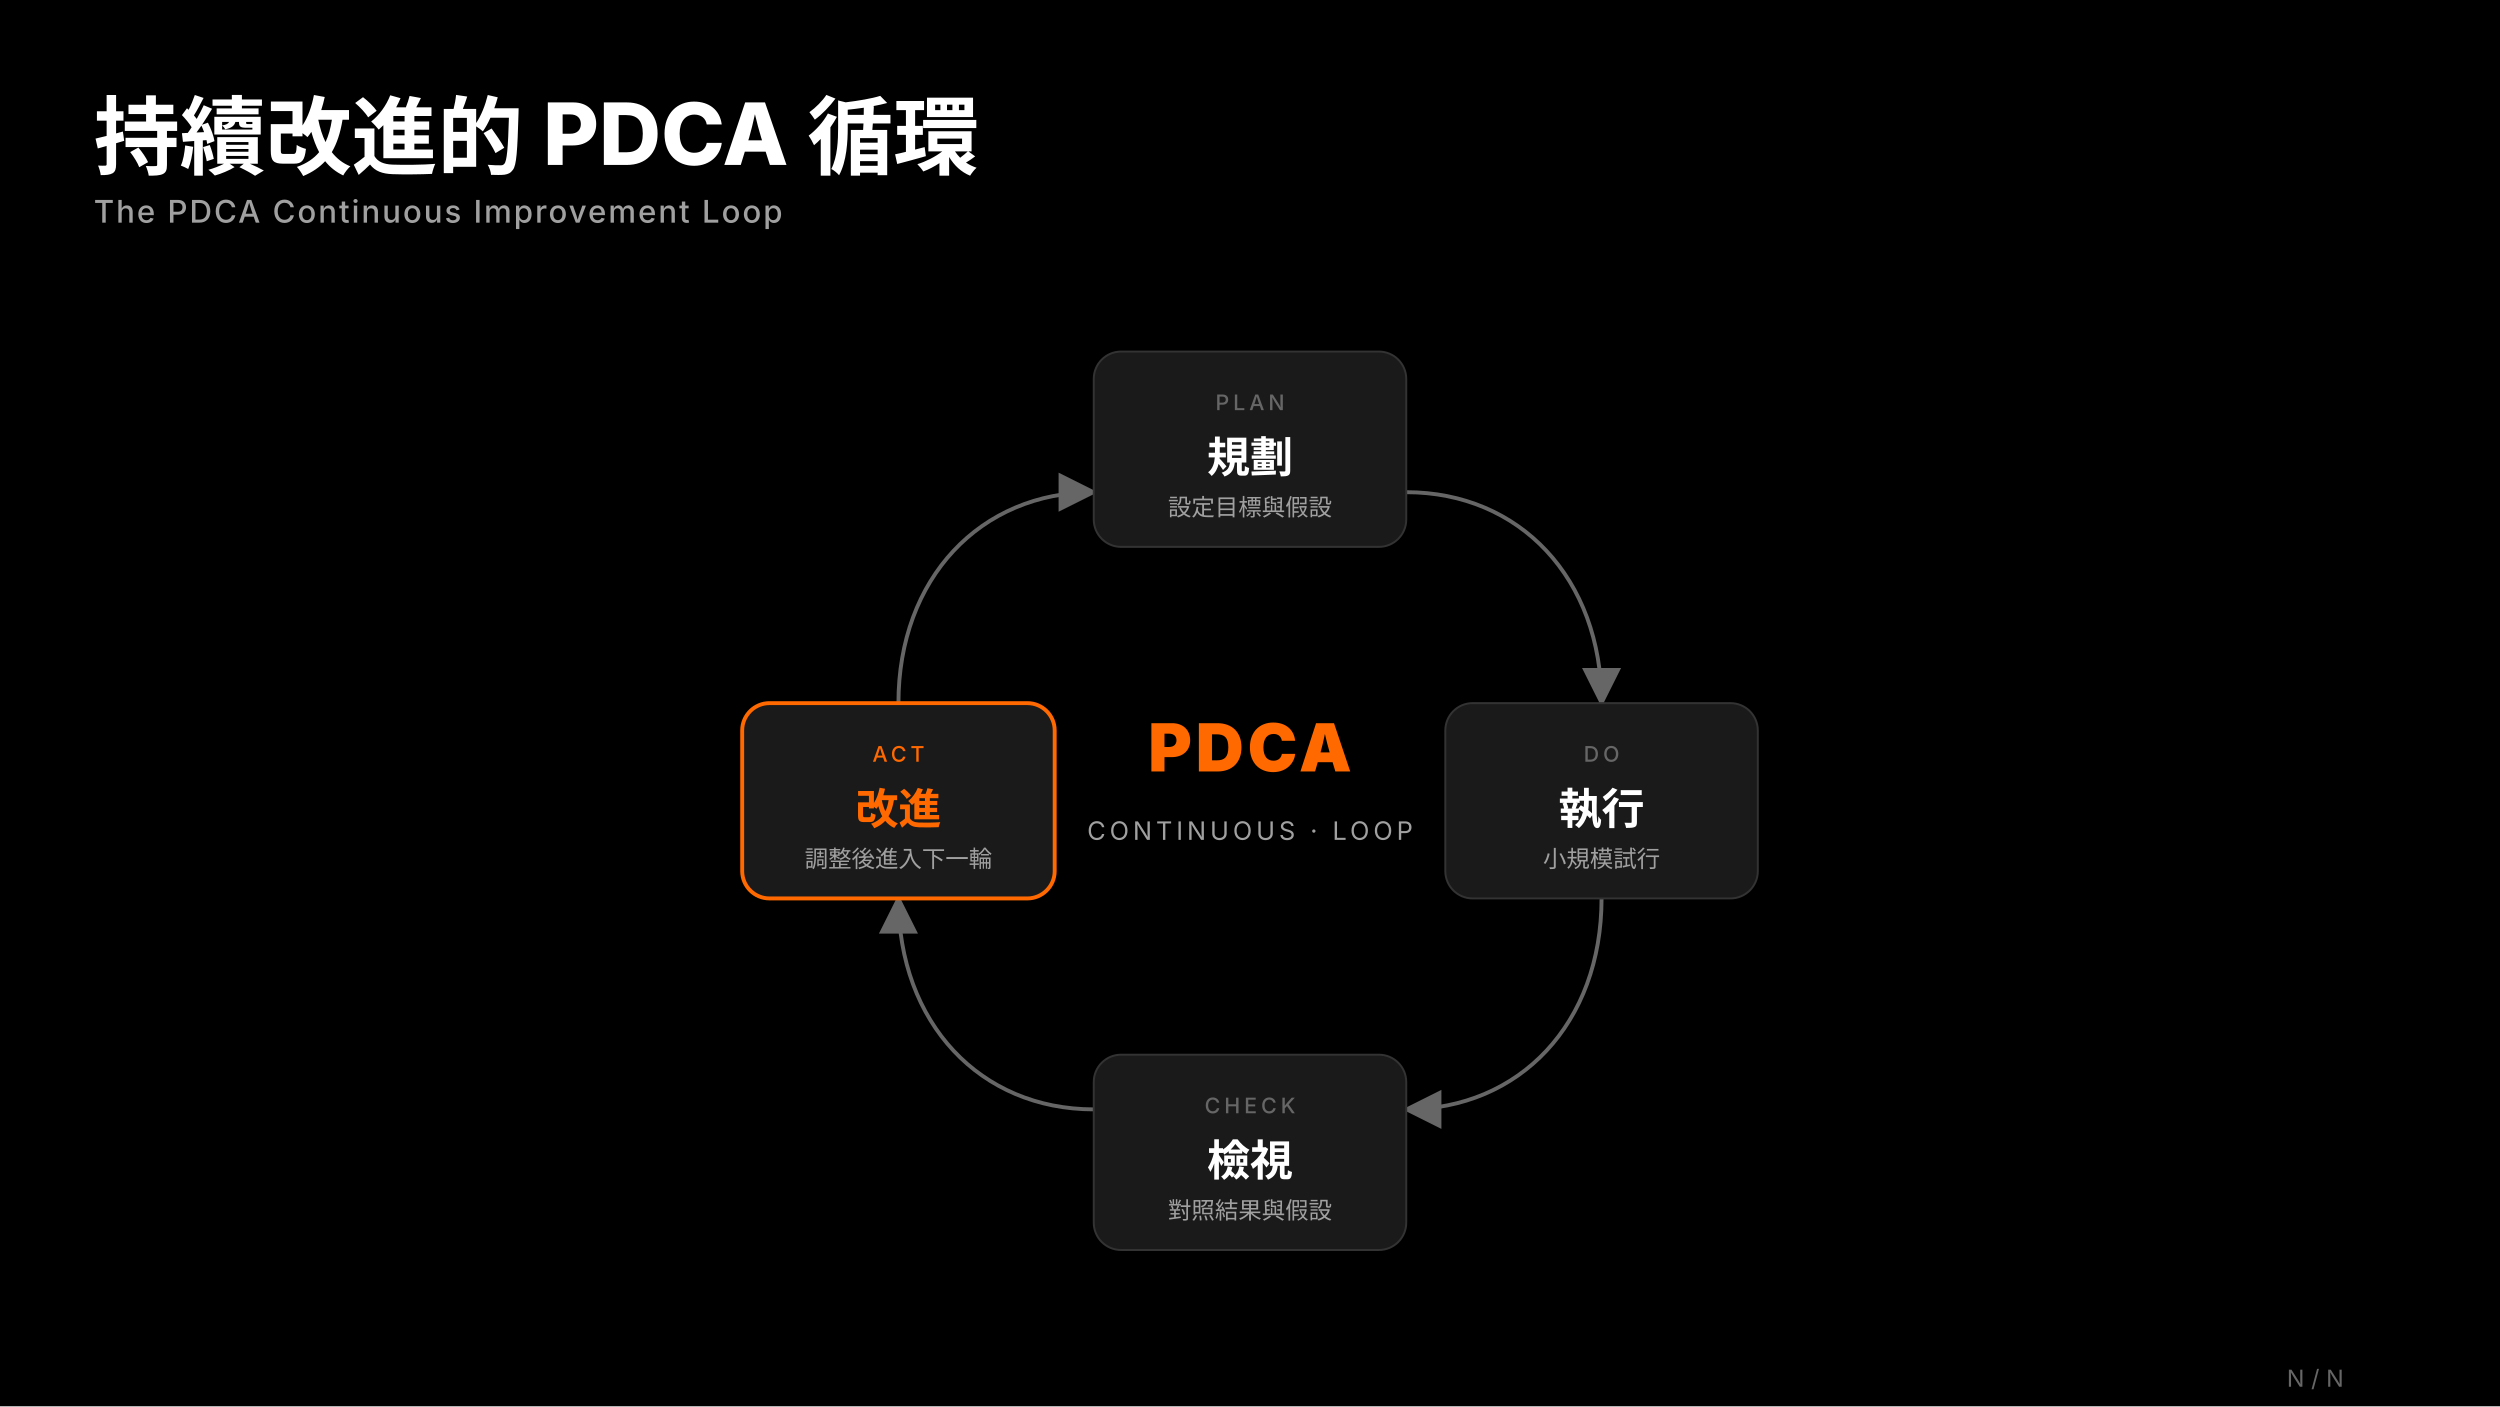
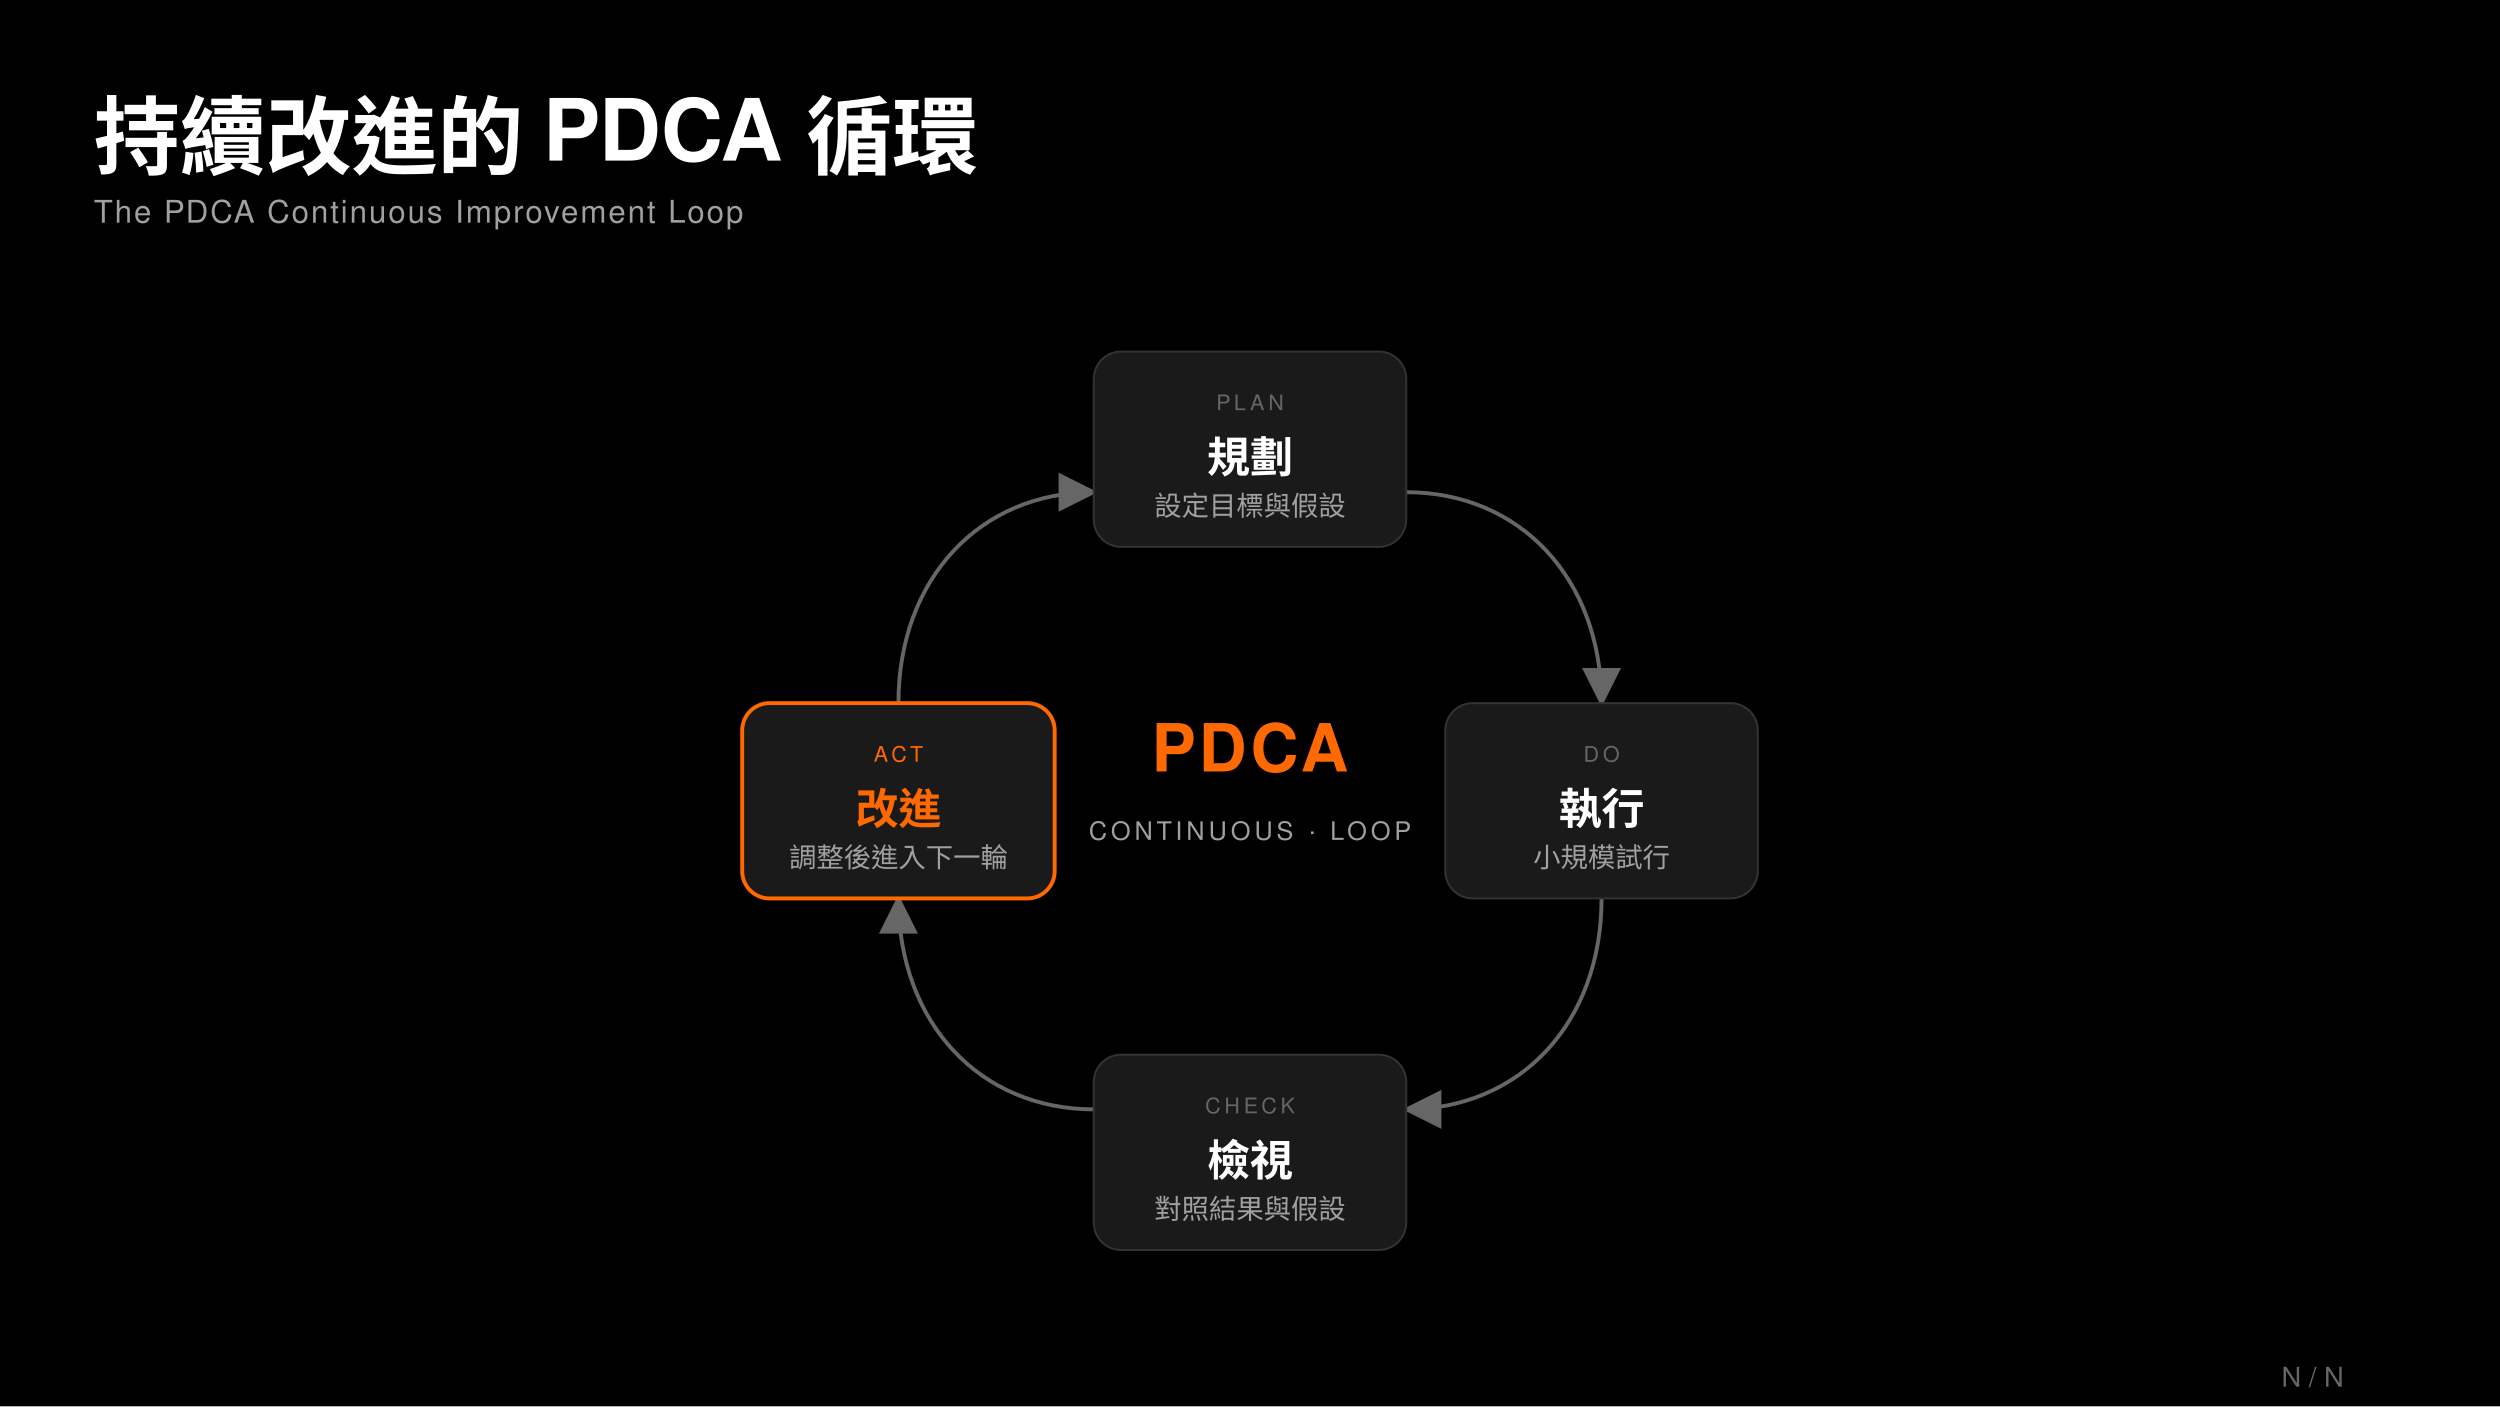
- <svg xmlns="http://www.w3.org/2000/svg" viewBox="0 0 1280 720" width="1280" height="720" font-family="'Noto Sans TC', 'PingFang TC', 'Microsoft JhengHei', Inter, system-ui, sans-serif">
+ <svg xmlns="http://www.w3.org/2000/svg" viewBox="0 0 1280 720" width="1280" height="720" font-family="Helvetica, 'Helvetica Neue', Arial, 'PingFang TC', 'Microsoft JhengHei', 'Hiragino Sans', 'Noto Sans CJK TC', 'Noto Sans TC', sans-serif">
  <rect width="1280" height="720" fill="#000000" />
  <text x="48" y="86" font-size="44" font-weight="800" fill="#FFFFFF">持續改進的 PDCA 循環</text>
  <text x="48" y="114" font-size="16" font-weight="500" fill="#A0A0A0" letter-spacing="1">
    The PDCA Continuous Improvement Loop
  </text>
  <defs>
    <marker id="cycleArrow" markerWidth="10" markerHeight="10" refX="9" refY="5" orient="auto">
      <path d="M0,0 L10,5 L0,10 Z" fill="#666666" />
    </marker>
  </defs>
  <text x="640" y="395" font-size="34" font-weight="900" fill="#FF6900" text-anchor="middle" letter-spacing="2">PDCA</text>
  <text x="640" y="430" font-size="13" fill="#A0A0A0" text-anchor="middle" letter-spacing="2">CONTINUOUS · LOOP</text>
  <path d="M 720 252 C 778 252, 820 296, 820 360" fill="none" stroke="#666666" stroke-width="2" marker-end="url(#cycleArrow)" />
  <path d="M 820 460 C 820 524, 778 568, 720 568" fill="none" stroke="#666666" stroke-width="2" marker-end="url(#cycleArrow)" />
  <path d="M 560 568 C 502 568, 460 524, 460 460" fill="none" stroke="#666666" stroke-width="2" marker-end="url(#cycleArrow)" />
  <path d="M 460 360 C 460 296, 502 252, 560 252" fill="none" stroke="#666666" stroke-width="2" marker-end="url(#cycleArrow)" />
  <g transform="translate(560, 180)">
    <rect width="160" height="100" rx="14" fill="#1A1A1A" stroke="#333333" stroke-width="1" />
    <text x="80" y="30" font-size="11" font-weight="500" fill="#666666" letter-spacing="2" text-anchor="middle">PLAN</text>
    <text x="80" y="62" font-size="22" font-weight="800" fill="#FFFFFF" text-anchor="middle">規劃</text>
-     <text x="80" y="84" font-size="12" fill="#A0A0A0" text-anchor="middle">設定目標與假設</text>
+     <text x="80" y="84" font-size="14" fill="#A0A0A0" text-anchor="middle">設定目標與假設</text>
  </g>
  <g transform="translate(740, 360)">
    <rect width="160" height="100" rx="14" fill="#1A1A1A" stroke="#333333" stroke-width="1" />
    <text x="80" y="30" font-size="11" font-weight="500" fill="#666666" letter-spacing="2" text-anchor="middle">DO</text>
    <text x="80" y="62" font-size="22" font-weight="800" fill="#FFFFFF" text-anchor="middle">執行</text>
-     <text x="80" y="84" font-size="12" fill="#A0A0A0" text-anchor="middle">小規模試行</text>
+     <text x="80" y="84" font-size="14" fill="#A0A0A0" text-anchor="middle">小規模試行</text>
  </g>
  <g transform="translate(560, 540)">
    <rect width="160" height="100" rx="14" fill="#1A1A1A" stroke="#333333" stroke-width="1" />
    <text x="80" y="30" font-size="11" font-weight="500" fill="#666666" letter-spacing="2" text-anchor="middle">CHECK</text>
    <text x="80" y="62" font-size="22" font-weight="800" fill="#FFFFFF" text-anchor="middle">檢視</text>
-     <text x="80" y="84" font-size="12" fill="#A0A0A0" text-anchor="middle">對照結果與假設</text>
+     <text x="80" y="84" font-size="14" fill="#A0A0A0" text-anchor="middle">對照結果與假設</text>
  </g>
  <g transform="translate(380, 360)">
    <rect width="160" height="100" rx="14" fill="#1A1A1A" stroke="#FF6900" stroke-width="2" />
    <text x="80" y="30" font-size="11" font-weight="500" fill="#FF6900" letter-spacing="2" text-anchor="middle">ACT</text>
    <text x="80" y="62" font-size="22" font-weight="800" fill="#FF6900" text-anchor="middle">改進</text>
-     <text x="80" y="84" font-size="12" fill="#A0A0A0" text-anchor="middle">調整後進入下一輪</text>
+     <text x="80" y="84" font-size="14" fill="#A0A0A0" text-anchor="middle">調整後進入下一輪</text>
  </g>
-   <text x="1200" y="710" font-size="12" fill="#666666" text-anchor="end">N / N</text>
+   <text x="1200" y="710" font-size="14" fill="#666666" text-anchor="end">N / N</text>
</svg>
